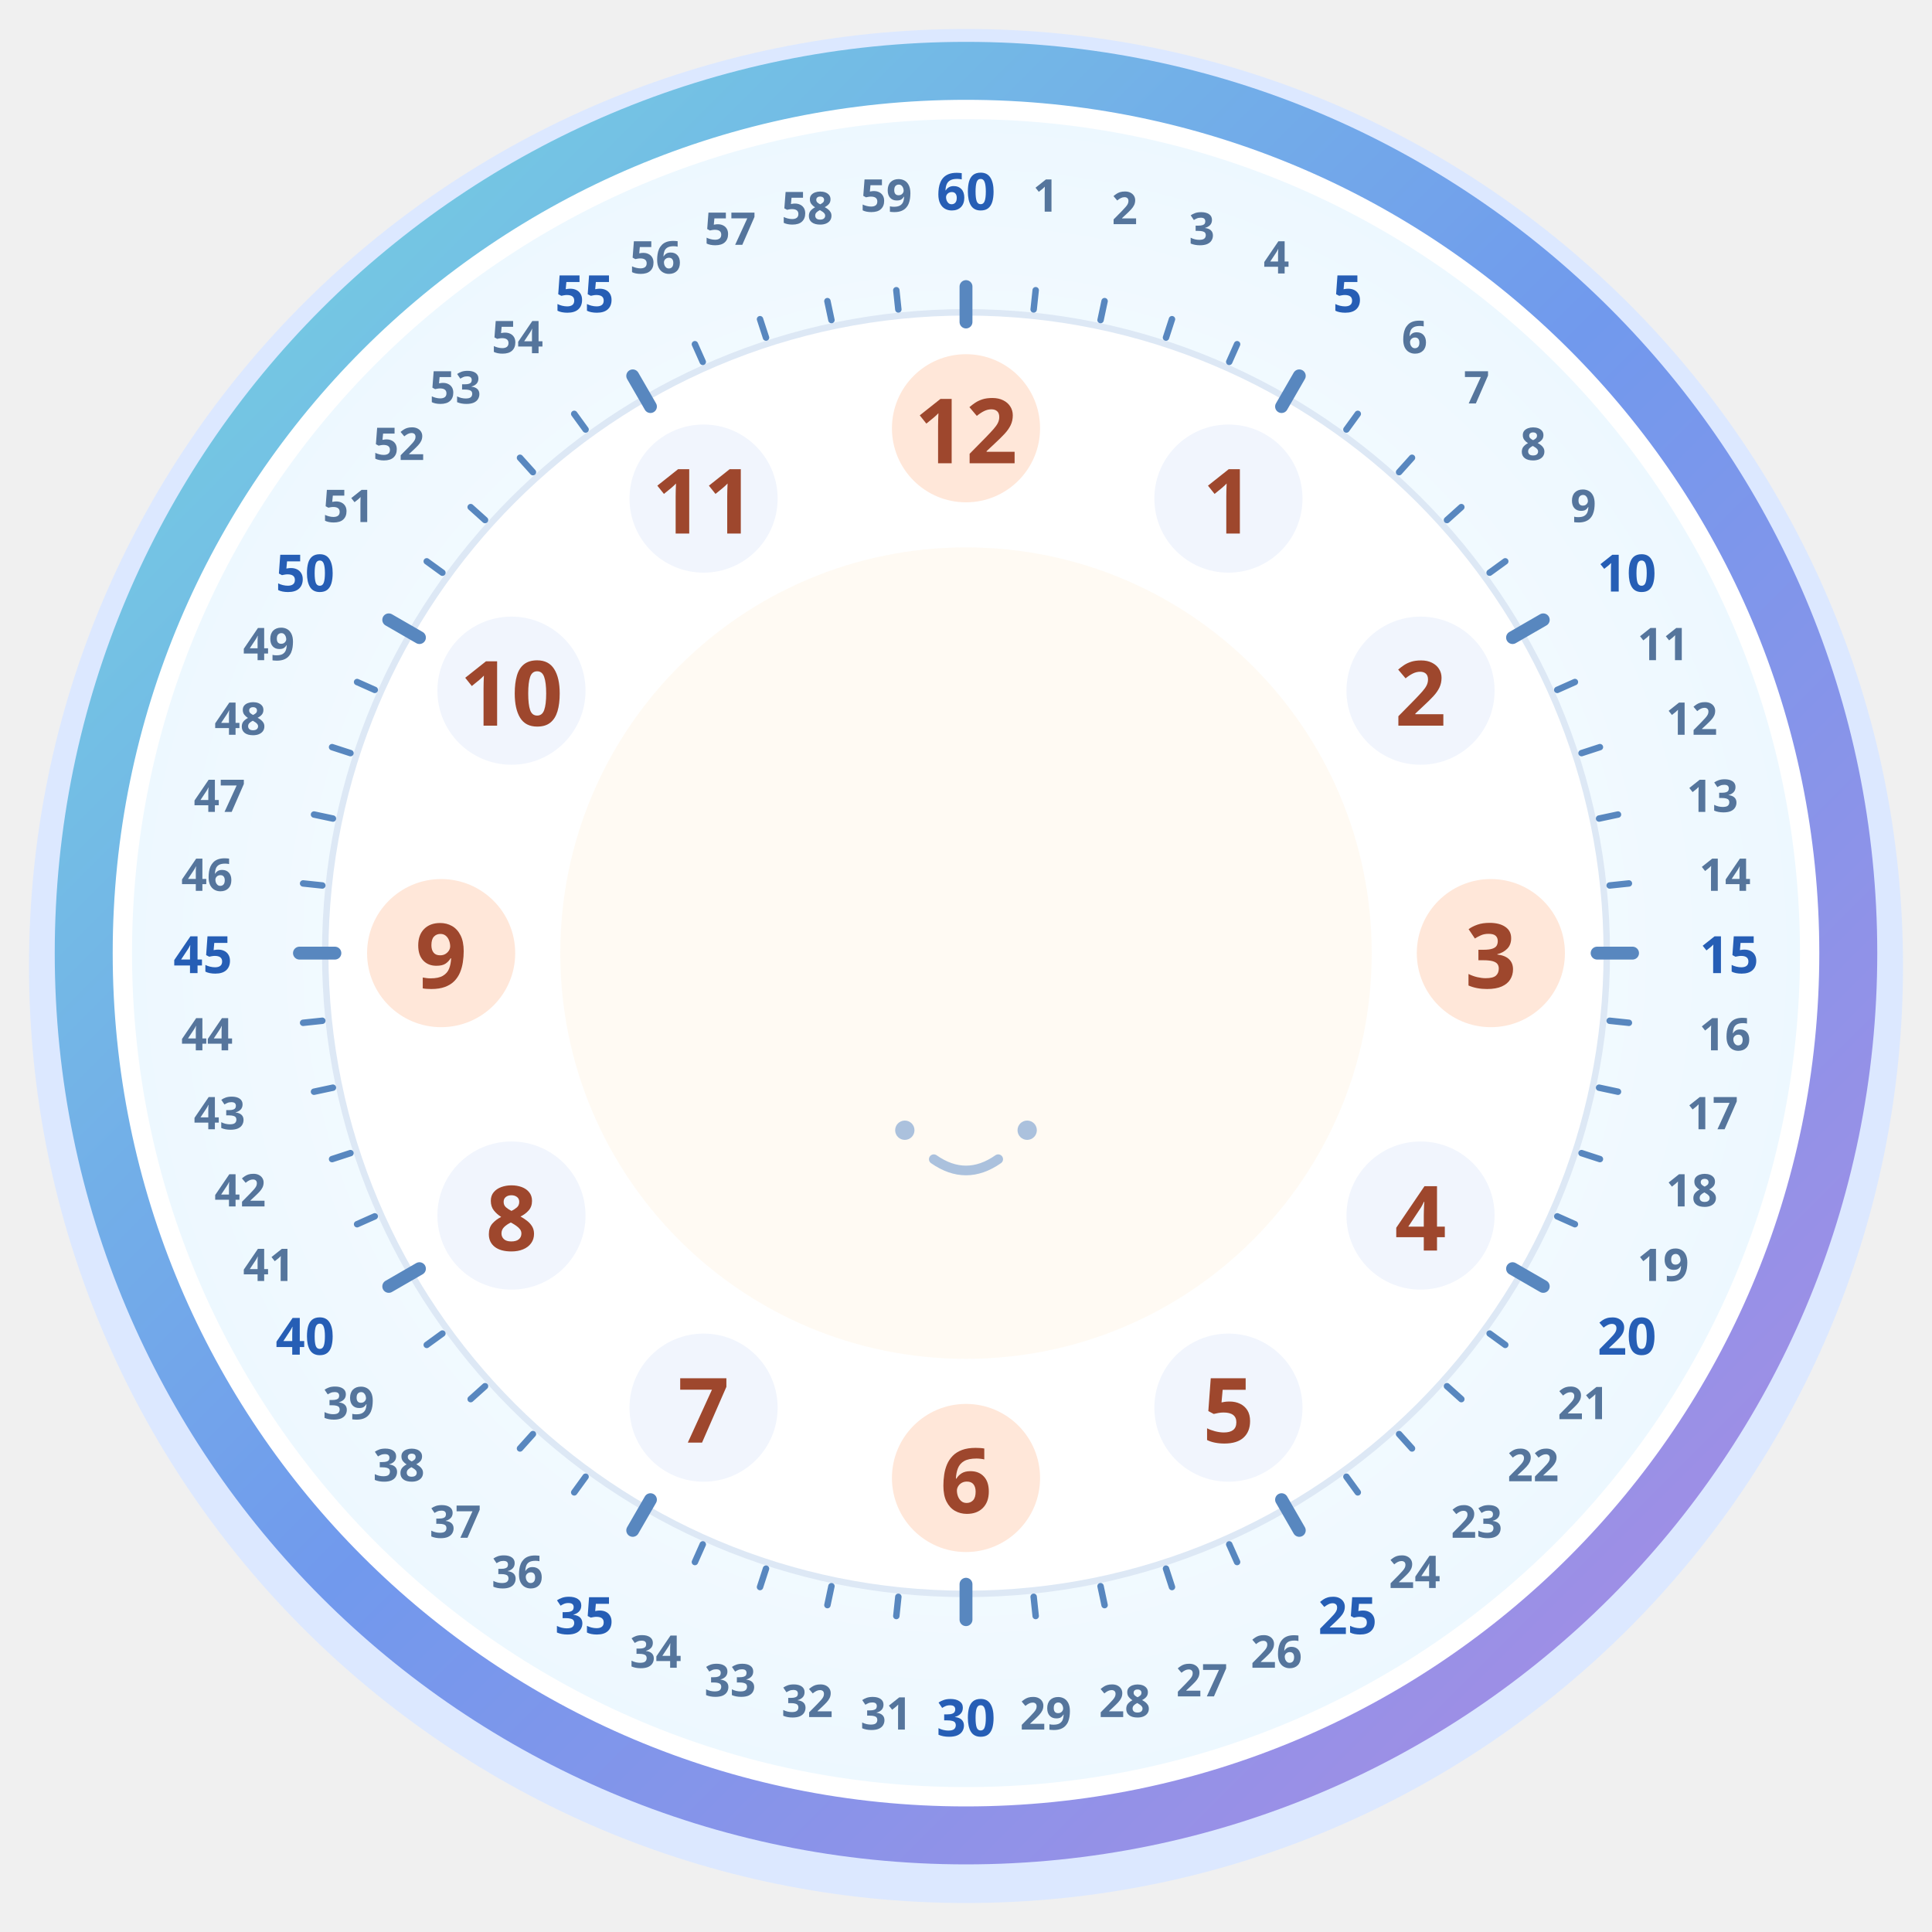
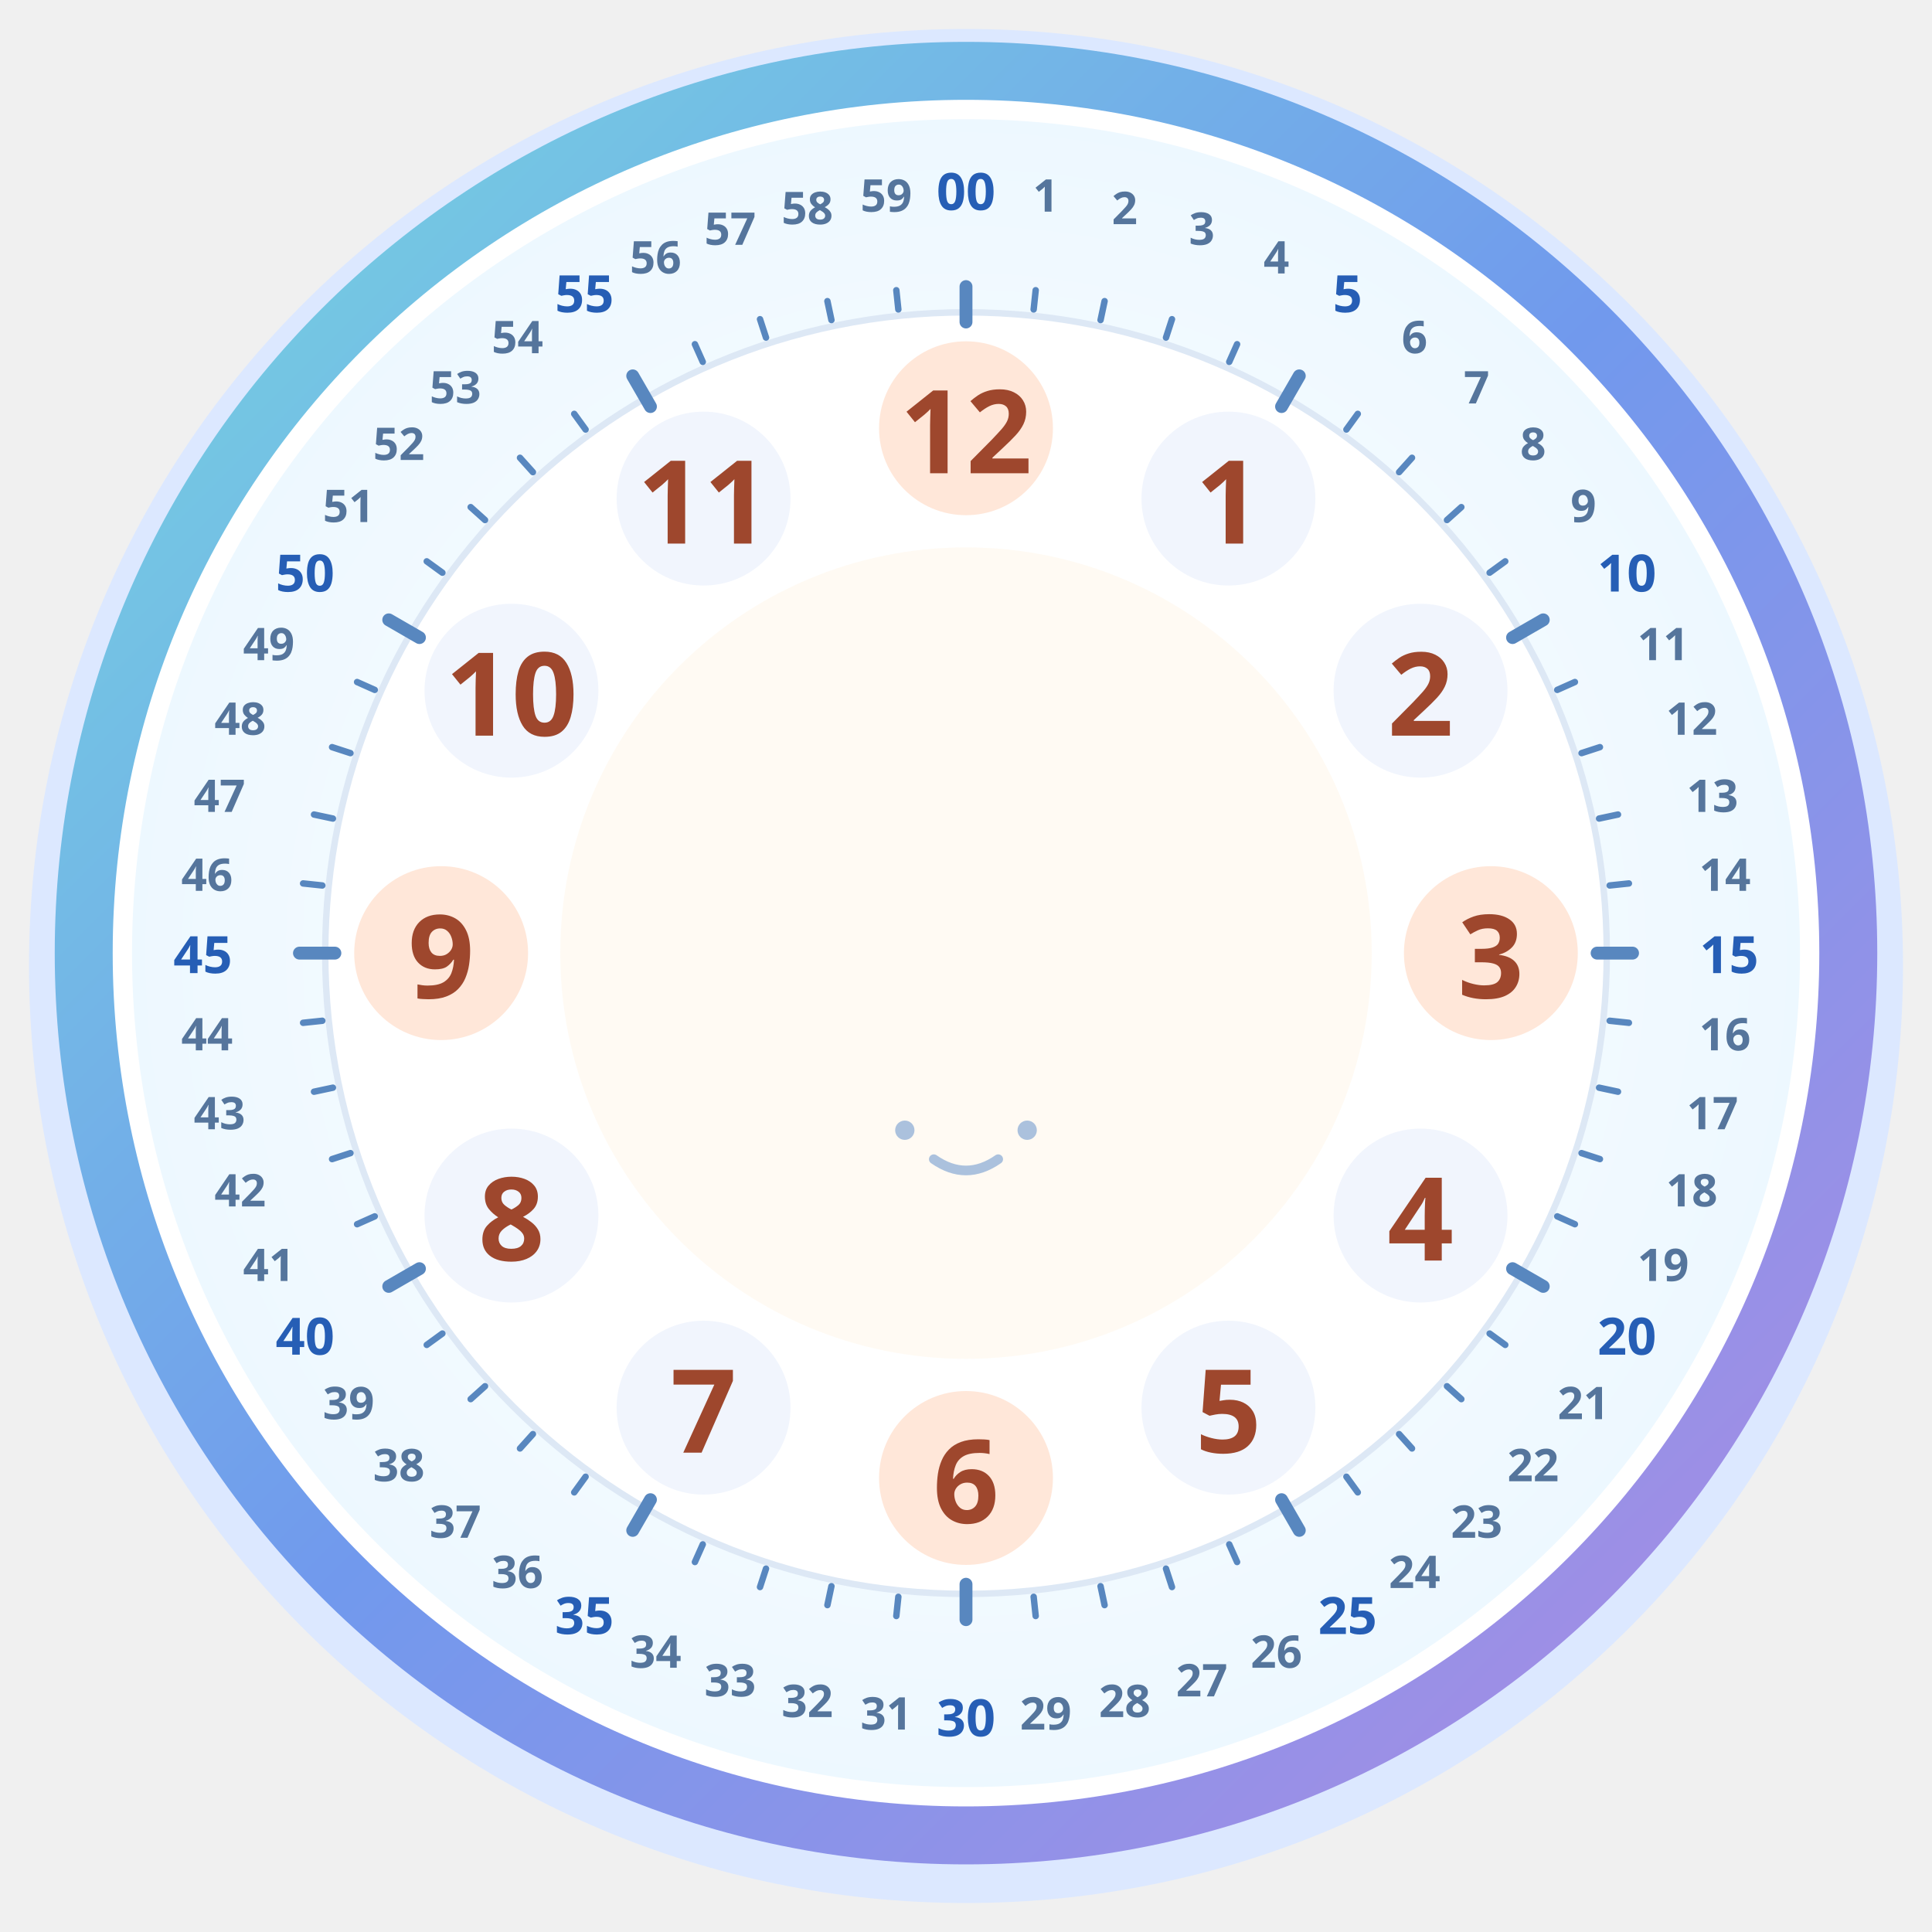
<svg xmlns="http://www.w3.org/2000/svg" viewBox="0 0 600 600">
  <defs>
    <radialGradient id="f">
      <stop stop-color="#fff" />
      <stop offset="1" stop-color="#edf8ff" />
    </radialGradient>
    <linearGradient id="r" x2="1" y2="1">
      <stop stop-color="#75d8df" />
      <stop offset=".5" stop-color="#7199ed" />
      <stop offset="1" stop-color="#af8be3" />
    </linearGradient>
  </defs>
  <circle cx="300" cy="300" r="291" fill="#dce8ff" />
  <circle cx="300" cy="296" r="283" fill="url(#r)" />
  <circle cx="300" cy="296" r="262" fill="url(#f)" stroke="white" stroke-width="6" />
  <circle cx="300" cy="296" r="199" fill="#fff" stroke="#dde8f5" stroke-width="2" />
  <circle cx="300" cy="296" r="126" fill="#fff7eb" opacity=".6" />
  <text x="324.77" y="60.30" text-anchor="middle" dominant-baseline="central" font-family="Verdana,sans-serif" font-size="14" font-weight="600" fill="#55759c">1</text>
  <path d="M321.64 90.13 L321.01 96.10" stroke="#5887bf" stroke-width="2" stroke-linecap="round" />
  <text x="349.28" y="64.18" text-anchor="middle" dominant-baseline="central" font-family="Verdana,sans-serif" font-size="14" font-weight="600" fill="#55759c">2</text>
  <path d="M343.04 93.52 L341.79 99.39" stroke="#5887bf" stroke-width="2" stroke-linecap="round" />
  <text x="373.24" y="70.60" text-anchor="middle" dominant-baseline="central" font-family="Verdana,sans-serif" font-size="14" font-weight="600" fill="#55759c">3</text>
  <path d="M363.97 99.13 L362.11 104.84" stroke="#5887bf" stroke-width="2" stroke-linecap="round" />
  <text x="396.40" y="79.49" text-anchor="middle" dominant-baseline="central" font-family="Verdana,sans-serif" font-size="14" font-weight="600" fill="#55759c">4</text>
  <path d="M384.19 106.90 L381.75 112.38" stroke="#5887bf" stroke-width="2" stroke-linecap="round" />
  <text x="418.50" y="90.75" text-anchor="middle" dominant-baseline="central" font-family="Verdana,sans-serif" font-size="16" font-weight="800" fill="#265eb5">5</text>
  <path d="M403.50 116.73 L398.00 126.26" stroke="#5887bf" stroke-width="4" stroke-linecap="round" />
  <text x="439.31" y="104.26" text-anchor="middle" dominant-baseline="central" font-family="Verdana,sans-serif" font-size="14" font-weight="600" fill="#55759c">6</text>
  <path d="M421.67 128.53 L418.14 133.39" stroke="#5887bf" stroke-width="2" stroke-linecap="round" />
  <text x="458.58" y="119.87" text-anchor="middle" dominant-baseline="central" font-family="Verdana,sans-serif" font-size="14" font-weight="600" fill="#55759c">7</text>
  <path d="M438.51 142.17 L434.50 146.63" stroke="#5887bf" stroke-width="2" stroke-linecap="round" />
  <text x="476.13" y="137.42" text-anchor="middle" dominant-baseline="central" font-family="Verdana,sans-serif" font-size="14" font-weight="600" fill="#55759c">8</text>
  <path d="M453.83 157.49 L449.37 161.50" stroke="#5887bf" stroke-width="2" stroke-linecap="round" />
  <text x="491.74" y="156.69" text-anchor="middle" dominant-baseline="central" font-family="Verdana,sans-serif" font-size="14" font-weight="600" fill="#55759c">9</text>
  <path d="M467.47 174.33 L462.61 177.86" stroke="#5887bf" stroke-width="2" stroke-linecap="round" />
  <text x="505.25" y="177.50" text-anchor="middle" dominant-baseline="central" font-family="Verdana,sans-serif" font-size="16" font-weight="800" fill="#265eb5">10</text>
  <path d="M479.27 192.50 L469.74 198.00" stroke="#5887bf" stroke-width="4" stroke-linecap="round" />
  <text x="516.51" y="199.60" text-anchor="middle" dominant-baseline="central" font-family="Verdana,sans-serif" font-size="14" font-weight="600" fill="#55759c">11</text>
  <path d="M489.10 211.81 L483.62 214.25" stroke="#5887bf" stroke-width="2" stroke-linecap="round" />
  <text x="525.40" y="222.76" text-anchor="middle" dominant-baseline="central" font-family="Verdana,sans-serif" font-size="14" font-weight="600" fill="#55759c">12</text>
  <path d="M496.87 232.03 L491.16 233.89" stroke="#5887bf" stroke-width="2" stroke-linecap="round" />
  <text x="531.82" y="246.72" text-anchor="middle" dominant-baseline="central" font-family="Verdana,sans-serif" font-size="14" font-weight="600" fill="#55759c">13</text>
  <path d="M502.48 252.96 L496.61 254.21" stroke="#5887bf" stroke-width="2" stroke-linecap="round" />
  <text x="535.70" y="271.23" text-anchor="middle" dominant-baseline="central" font-family="Verdana,sans-serif" font-size="14" font-weight="600" fill="#55759c">14</text>
  <path d="M505.87 274.36 L499.90 274.99" stroke="#5887bf" stroke-width="2" stroke-linecap="round" />
  <text x="537.00" y="296.00" text-anchor="middle" dominant-baseline="central" font-family="Verdana,sans-serif" font-size="16" font-weight="800" fill="#265eb5">15</text>
  <path d="M507.00 296.00 L496.00 296.00" stroke="#5887bf" stroke-width="4" stroke-linecap="round" />
  <text x="535.70" y="320.77" text-anchor="middle" dominant-baseline="central" font-family="Verdana,sans-serif" font-size="14" font-weight="600" fill="#55759c">16</text>
  <path d="M505.87 317.64 L499.90 317.01" stroke="#5887bf" stroke-width="2" stroke-linecap="round" />
  <text x="531.82" y="345.28" text-anchor="middle" dominant-baseline="central" font-family="Verdana,sans-serif" font-size="14" font-weight="600" fill="#55759c">17</text>
  <path d="M502.48 339.04 L496.61 337.79" stroke="#5887bf" stroke-width="2" stroke-linecap="round" />
  <text x="525.40" y="369.24" text-anchor="middle" dominant-baseline="central" font-family="Verdana,sans-serif" font-size="14" font-weight="600" fill="#55759c">18</text>
  <path d="M496.87 359.97 L491.16 358.11" stroke="#5887bf" stroke-width="2" stroke-linecap="round" />
  <text x="516.51" y="392.40" text-anchor="middle" dominant-baseline="central" font-family="Verdana,sans-serif" font-size="14" font-weight="600" fill="#55759c">19</text>
  <path d="M489.10 380.19 L483.62 377.75" stroke="#5887bf" stroke-width="2" stroke-linecap="round" />
  <text x="505.25" y="414.50" text-anchor="middle" dominant-baseline="central" font-family="Verdana,sans-serif" font-size="16" font-weight="800" fill="#265eb5">20</text>
  <path d="M479.27 399.50 L469.74 394.00" stroke="#5887bf" stroke-width="4" stroke-linecap="round" />
  <text x="491.74" y="435.31" text-anchor="middle" dominant-baseline="central" font-family="Verdana,sans-serif" font-size="14" font-weight="600" fill="#55759c">21</text>
  <path d="M467.47 417.67 L462.61 414.14" stroke="#5887bf" stroke-width="2" stroke-linecap="round" />
  <text x="476.13" y="454.58" text-anchor="middle" dominant-baseline="central" font-family="Verdana,sans-serif" font-size="14" font-weight="600" fill="#55759c">22</text>
  <path d="M453.83 434.51 L449.37 430.50" stroke="#5887bf" stroke-width="2" stroke-linecap="round" />
  <text x="458.58" y="472.13" text-anchor="middle" dominant-baseline="central" font-family="Verdana,sans-serif" font-size="14" font-weight="600" fill="#55759c">23</text>
  <path d="M438.51 449.83 L434.50 445.37" stroke="#5887bf" stroke-width="2" stroke-linecap="round" />
  <text x="439.31" y="487.74" text-anchor="middle" dominant-baseline="central" font-family="Verdana,sans-serif" font-size="14" font-weight="600" fill="#55759c">24</text>
  <path d="M421.67 463.47 L418.14 458.61" stroke="#5887bf" stroke-width="2" stroke-linecap="round" />
  <text x="418.50" y="501.25" text-anchor="middle" dominant-baseline="central" font-family="Verdana,sans-serif" font-size="16" font-weight="800" fill="#265eb5">25</text>
  <path d="M403.50 475.27 L398.00 465.74" stroke="#5887bf" stroke-width="4" stroke-linecap="round" />
  <text x="396.40" y="512.51" text-anchor="middle" dominant-baseline="central" font-family="Verdana,sans-serif" font-size="14" font-weight="600" fill="#55759c">26</text>
  <path d="M384.19 485.10 L381.75 479.62" stroke="#5887bf" stroke-width="2" stroke-linecap="round" />
  <text x="373.24" y="521.40" text-anchor="middle" dominant-baseline="central" font-family="Verdana,sans-serif" font-size="14" font-weight="600" fill="#55759c">27</text>
  <path d="M363.97 492.87 L362.11 487.16" stroke="#5887bf" stroke-width="2" stroke-linecap="round" />
  <text x="349.28" y="527.82" text-anchor="middle" dominant-baseline="central" font-family="Verdana,sans-serif" font-size="14" font-weight="600" fill="#55759c">28</text>
  <path d="M343.04 498.48 L341.79 492.61" stroke="#5887bf" stroke-width="2" stroke-linecap="round" />
  <text x="324.77" y="531.70" text-anchor="middle" dominant-baseline="central" font-family="Verdana,sans-serif" font-size="14" font-weight="600" fill="#55759c">29</text>
  <path d="M321.64 501.87 L321.01 495.90" stroke="#5887bf" stroke-width="2" stroke-linecap="round" />
  <text x="300.00" y="533.00" text-anchor="middle" dominant-baseline="central" font-family="Verdana,sans-serif" font-size="16" font-weight="800" fill="#265eb5">30</text>
  <path d="M300.00 503.00 L300.00 492.00" stroke="#5887bf" stroke-width="4" stroke-linecap="round" />
  <text x="275.23" y="531.70" text-anchor="middle" dominant-baseline="central" font-family="Verdana,sans-serif" font-size="14" font-weight="600" fill="#55759c">31</text>
  <path d="M278.36 501.87 L278.99 495.90" stroke="#5887bf" stroke-width="2" stroke-linecap="round" />
  <text x="250.72" y="527.82" text-anchor="middle" dominant-baseline="central" font-family="Verdana,sans-serif" font-size="14" font-weight="600" fill="#55759c">32</text>
  <path d="M256.96 498.48 L258.21 492.61" stroke="#5887bf" stroke-width="2" stroke-linecap="round" />
  <text x="226.76" y="521.40" text-anchor="middle" dominant-baseline="central" font-family="Verdana,sans-serif" font-size="14" font-weight="600" fill="#55759c">33</text>
  <path d="M236.03 492.87 L237.89 487.16" stroke="#5887bf" stroke-width="2" stroke-linecap="round" />
  <text x="203.60" y="512.51" text-anchor="middle" dominant-baseline="central" font-family="Verdana,sans-serif" font-size="14" font-weight="600" fill="#55759c">34</text>
  <path d="M215.81 485.10 L218.25 479.62" stroke="#5887bf" stroke-width="2" stroke-linecap="round" />
  <text x="181.50" y="501.25" text-anchor="middle" dominant-baseline="central" font-family="Verdana,sans-serif" font-size="16" font-weight="800" fill="#265eb5">35</text>
  <path d="M196.50 475.27 L202.00 465.74" stroke="#5887bf" stroke-width="4" stroke-linecap="round" />
  <text x="160.69" y="487.74" text-anchor="middle" dominant-baseline="central" font-family="Verdana,sans-serif" font-size="14" font-weight="600" fill="#55759c">36</text>
  <path d="M178.33 463.47 L181.86 458.61" stroke="#5887bf" stroke-width="2" stroke-linecap="round" />
  <text x="141.42" y="472.13" text-anchor="middle" dominant-baseline="central" font-family="Verdana,sans-serif" font-size="14" font-weight="600" fill="#55759c">37</text>
  <path d="M161.49 449.83 L165.50 445.37" stroke="#5887bf" stroke-width="2" stroke-linecap="round" />
  <text x="123.87" y="454.58" text-anchor="middle" dominant-baseline="central" font-family="Verdana,sans-serif" font-size="14" font-weight="600" fill="#55759c">38</text>
  <path d="M146.17 434.51 L150.63 430.50" stroke="#5887bf" stroke-width="2" stroke-linecap="round" />
  <text x="108.26" y="435.31" text-anchor="middle" dominant-baseline="central" font-family="Verdana,sans-serif" font-size="14" font-weight="600" fill="#55759c">39</text>
  <path d="M132.53 417.67 L137.39 414.14" stroke="#5887bf" stroke-width="2" stroke-linecap="round" />
  <text x="94.75" y="414.50" text-anchor="middle" dominant-baseline="central" font-family="Verdana,sans-serif" font-size="16" font-weight="800" fill="#265eb5">40</text>
  <path d="M120.73 399.50 L130.26 394.00" stroke="#5887bf" stroke-width="4" stroke-linecap="round" />
  <text x="83.49" y="392.40" text-anchor="middle" dominant-baseline="central" font-family="Verdana,sans-serif" font-size="14" font-weight="600" fill="#55759c">41</text>
  <path d="M110.90 380.19 L116.38 377.75" stroke="#5887bf" stroke-width="2" stroke-linecap="round" />
  <text x="74.60" y="369.24" text-anchor="middle" dominant-baseline="central" font-family="Verdana,sans-serif" font-size="14" font-weight="600" fill="#55759c">42</text>
  <path d="M103.13 359.97 L108.84 358.11" stroke="#5887bf" stroke-width="2" stroke-linecap="round" />
  <text x="68.18" y="345.28" text-anchor="middle" dominant-baseline="central" font-family="Verdana,sans-serif" font-size="14" font-weight="600" fill="#55759c">43</text>
  <path d="M97.52 339.04 L103.39 337.79" stroke="#5887bf" stroke-width="2" stroke-linecap="round" />
  <text x="64.30" y="320.77" text-anchor="middle" dominant-baseline="central" font-family="Verdana,sans-serif" font-size="14" font-weight="600" fill="#55759c">44</text>
  <path d="M94.13 317.64 L100.10 317.01" stroke="#5887bf" stroke-width="2" stroke-linecap="round" />
  <text x="63.00" y="296.00" text-anchor="middle" dominant-baseline="central" font-family="Verdana,sans-serif" font-size="16" font-weight="800" fill="#265eb5">45</text>
  <path d="M93.00 296.00 L104.00 296.00" stroke="#5887bf" stroke-width="4" stroke-linecap="round" />
  <text x="64.30" y="271.23" text-anchor="middle" dominant-baseline="central" font-family="Verdana,sans-serif" font-size="14" font-weight="600" fill="#55759c">46</text>
  <path d="M94.13 274.36 L100.10 274.99" stroke="#5887bf" stroke-width="2" stroke-linecap="round" />
  <text x="68.18" y="246.72" text-anchor="middle" dominant-baseline="central" font-family="Verdana,sans-serif" font-size="14" font-weight="600" fill="#55759c">47</text>
  <path d="M97.52 252.96 L103.39 254.21" stroke="#5887bf" stroke-width="2" stroke-linecap="round" />
  <text x="74.60" y="222.76" text-anchor="middle" dominant-baseline="central" font-family="Verdana,sans-serif" font-size="14" font-weight="600" fill="#55759c">48</text>
  <path d="M103.13 232.03 L108.84 233.89" stroke="#5887bf" stroke-width="2" stroke-linecap="round" />
  <text x="83.49" y="199.60" text-anchor="middle" dominant-baseline="central" font-family="Verdana,sans-serif" font-size="14" font-weight="600" fill="#55759c">49</text>
  <path d="M110.90 211.81 L116.38 214.25" stroke="#5887bf" stroke-width="2" stroke-linecap="round" />
  <text x="94.75" y="177.50" text-anchor="middle" dominant-baseline="central" font-family="Verdana,sans-serif" font-size="16" font-weight="800" fill="#265eb5">50</text>
  <path d="M120.73 192.50 L130.26 198.00" stroke="#5887bf" stroke-width="4" stroke-linecap="round" />
  <text x="108.26" y="156.69" text-anchor="middle" dominant-baseline="central" font-family="Verdana,sans-serif" font-size="14" font-weight="600" fill="#55759c">51</text>
  <path d="M132.53 174.33 L137.39 177.86" stroke="#5887bf" stroke-width="2" stroke-linecap="round" />
  <text x="123.87" y="137.42" text-anchor="middle" dominant-baseline="central" font-family="Verdana,sans-serif" font-size="14" font-weight="600" fill="#55759c">52</text>
  <path d="M146.17 157.49 L150.63 161.50" stroke="#5887bf" stroke-width="2" stroke-linecap="round" />
  <text x="141.42" y="119.87" text-anchor="middle" dominant-baseline="central" font-family="Verdana,sans-serif" font-size="14" font-weight="600" fill="#55759c">53</text>
  <path d="M161.49 142.17 L165.50 146.63" stroke="#5887bf" stroke-width="2" stroke-linecap="round" />
  <text x="160.69" y="104.26" text-anchor="middle" dominant-baseline="central" font-family="Verdana,sans-serif" font-size="14" font-weight="600" fill="#55759c">54</text>
  <path d="M178.33 128.53 L181.86 133.39" stroke="#5887bf" stroke-width="2" stroke-linecap="round" />
  <text x="181.50" y="90.75" text-anchor="middle" dominant-baseline="central" font-family="Verdana,sans-serif" font-size="16" font-weight="800" fill="#265eb5">55</text>
  <path d="M196.50 116.73 L202.00 126.26" stroke="#5887bf" stroke-width="4" stroke-linecap="round" />
  <text x="203.60" y="79.49" text-anchor="middle" dominant-baseline="central" font-family="Verdana,sans-serif" font-size="14" font-weight="600" fill="#55759c">56</text>
  <path d="M215.81 106.90 L218.25 112.38" stroke="#5887bf" stroke-width="2" stroke-linecap="round" />
  <text x="226.76" y="70.60" text-anchor="middle" dominant-baseline="central" font-family="Verdana,sans-serif" font-size="14" font-weight="600" fill="#55759c">57</text>
  <path d="M236.03 99.13 L237.89 104.84" stroke="#5887bf" stroke-width="2" stroke-linecap="round" />
  <text x="250.72" y="64.18" text-anchor="middle" dominant-baseline="central" font-family="Verdana,sans-serif" font-size="14" font-weight="600" fill="#55759c">58</text>
  <path d="M256.96 93.52 L258.21 99.39" stroke="#5887bf" stroke-width="2" stroke-linecap="round" />
  <text x="275.23" y="60.30" text-anchor="middle" dominant-baseline="central" font-family="Verdana,sans-serif" font-size="14" font-weight="600" fill="#55759c">59</text>
  <path d="M278.36 90.13 L278.99 96.10" stroke="#5887bf" stroke-width="2" stroke-linecap="round" />
-   <text x="300.00" y="59.00" text-anchor="middle" dominant-baseline="central" font-family="Verdana,sans-serif" font-size="16" font-weight="800" fill="#265eb5">60</text>
+   <text x="300.00" y="59.00" text-anchor="middle" dominant-baseline="central" font-family="Verdana,sans-serif" font-size="16" font-weight="800" fill="#265eb5">00</text>
  <path d="M300.00 89.00 L300.00 100.00" stroke="#5887bf" stroke-width="4" stroke-linecap="round" />
-   <circle cx="381.50" cy="154.84" r="23" fill="#f1f5fd" />
-   <text x="381.50" y="154.84" text-anchor="middle" dominant-baseline="central" font-family="Verdana,sans-serif" font-size="28" font-weight="800" fill="#9e472d">1</text>
-   <circle cx="441.16" cy="214.50" r="23" fill="#f1f5fd" />
-   <text x="441.16" y="214.50" text-anchor="middle" dominant-baseline="central" font-family="Verdana,sans-serif" font-size="28" font-weight="800" fill="#9e472d">2</text>
-   <circle cx="463.00" cy="296.00" r="23" fill="#ffe7d9" />
-   <text x="463.00" y="296.00" text-anchor="middle" dominant-baseline="central" font-family="Verdana,sans-serif" font-size="28" font-weight="800" fill="#9e472d">3</text>
-   <circle cx="441.16" cy="377.50" r="23" fill="#f1f5fd" />
-   <text x="441.16" y="377.50" text-anchor="middle" dominant-baseline="central" font-family="Verdana,sans-serif" font-size="28" font-weight="800" fill="#9e472d">4</text>
-   <circle cx="381.50" cy="437.16" r="23" fill="#f1f5fd" />
-   <text x="381.50" y="437.16" text-anchor="middle" dominant-baseline="central" font-family="Verdana,sans-serif" font-size="28" font-weight="800" fill="#9e472d">5</text>
-   <circle cx="300.00" cy="459.00" r="23" fill="#ffe7d9" />
-   <text x="300.00" y="459.00" text-anchor="middle" dominant-baseline="central" font-family="Verdana,sans-serif" font-size="28" font-weight="800" fill="#9e472d">6</text>
-   <circle cx="218.50" cy="437.16" r="23" fill="#f1f5fd" />
-   <text x="218.50" y="437.16" text-anchor="middle" dominant-baseline="central" font-family="Verdana,sans-serif" font-size="28" font-weight="800" fill="#9e472d">7</text>
-   <circle cx="158.84" cy="377.50" r="23" fill="#f1f5fd" />
-   <text x="158.84" y="377.50" text-anchor="middle" dominant-baseline="central" font-family="Verdana,sans-serif" font-size="28" font-weight="800" fill="#9e472d">8</text>
-   <circle cx="137.00" cy="296.00" r="23" fill="#ffe7d9" />
-   <text x="137.00" y="296.00" text-anchor="middle" dominant-baseline="central" font-family="Verdana,sans-serif" font-size="28" font-weight="800" fill="#9e472d">9</text>
-   <circle cx="158.84" cy="214.50" r="23" fill="#f1f5fd" />
-   <text x="158.84" y="214.50" text-anchor="middle" dominant-baseline="central" font-family="Verdana,sans-serif" font-size="28" font-weight="800" fill="#9e472d">10</text>
-   <circle cx="218.50" cy="154.84" r="23" fill="#f1f5fd" />
-   <text x="218.50" y="154.84" text-anchor="middle" dominant-baseline="central" font-family="Verdana,sans-serif" font-size="28" font-weight="800" fill="#9e472d">11</text>
-   <circle cx="300.00" cy="133.00" r="23" fill="#ffe7d9" />
-   <text x="300.00" y="133.00" text-anchor="middle" dominant-baseline="central" font-family="Verdana,sans-serif" font-size="28" font-weight="800" fill="#9e472d">12</text>
+   <circle cx="381.50" cy="154.84" r="27" fill="#f1f5fd" />
+   <text x="381.50" y="154.84" text-anchor="middle" dominant-baseline="central" font-family="Verdana,sans-serif" font-size="36" font-weight="800" fill="#9e472d">1</text>
+   <circle cx="441.16" cy="214.50" r="27" fill="#f1f5fd" />
+   <text x="441.16" y="214.50" text-anchor="middle" dominant-baseline="central" font-family="Verdana,sans-serif" font-size="36" font-weight="800" fill="#9e472d">2</text>
+   <circle cx="463.00" cy="296.00" r="27" fill="#ffe7d9" />
+   <text x="463.00" y="296.00" text-anchor="middle" dominant-baseline="central" font-family="Verdana,sans-serif" font-size="36" font-weight="800" fill="#9e472d">3</text>
+   <circle cx="441.16" cy="377.50" r="27" fill="#f1f5fd" />
+   <text x="441.16" y="377.50" text-anchor="middle" dominant-baseline="central" font-family="Verdana,sans-serif" font-size="36" font-weight="800" fill="#9e472d">4</text>
+   <circle cx="381.50" cy="437.16" r="27" fill="#f1f5fd" />
+   <text x="381.50" y="437.16" text-anchor="middle" dominant-baseline="central" font-family="Verdana,sans-serif" font-size="36" font-weight="800" fill="#9e472d">5</text>
+   <circle cx="300.00" cy="459.00" r="27" fill="#ffe7d9" />
+   <text x="300.00" y="459.00" text-anchor="middle" dominant-baseline="central" font-family="Verdana,sans-serif" font-size="36" font-weight="800" fill="#9e472d">6</text>
+   <circle cx="218.50" cy="437.16" r="27" fill="#f1f5fd" />
+   <text x="218.50" y="437.16" text-anchor="middle" dominant-baseline="central" font-family="Verdana,sans-serif" font-size="36" font-weight="800" fill="#9e472d">7</text>
+   <circle cx="158.84" cy="377.50" r="27" fill="#f1f5fd" />
+   <text x="158.84" y="377.50" text-anchor="middle" dominant-baseline="central" font-family="Verdana,sans-serif" font-size="36" font-weight="800" fill="#9e472d">8</text>
+   <circle cx="137.00" cy="296.00" r="27" fill="#ffe7d9" />
+   <text x="137.00" y="296.00" text-anchor="middle" dominant-baseline="central" font-family="Verdana,sans-serif" font-size="36" font-weight="800" fill="#9e472d">9</text>
+   <circle cx="158.84" cy="214.50" r="27" fill="#f1f5fd" />
+   <text x="158.84" y="214.50" text-anchor="middle" dominant-baseline="central" font-family="Verdana,sans-serif" font-size="36" font-weight="800" fill="#9e472d">10</text>
+   <circle cx="218.50" cy="154.84" r="27" fill="#f1f5fd" />
+   <text x="218.50" y="154.84" text-anchor="middle" dominant-baseline="central" font-family="Verdana,sans-serif" font-size="36" font-weight="800" fill="#9e472d">11</text>
+   <circle cx="300.00" cy="133.00" r="27" fill="#ffe7d9" />
+   <text x="300.00" y="133.00" text-anchor="middle" dominant-baseline="central" font-family="Verdana,sans-serif" font-size="36" font-weight="800" fill="#9e472d">12</text>
  <path d="M290 360 Q300 367 310 360" stroke="#abc1dd" stroke-width="3" fill="none" stroke-linecap="round" />
  <circle cx="281" cy="351" r="3" fill="#abc1dd" />
  <circle cx="319" cy="351" r="3" fill="#abc1dd" />
</svg>
